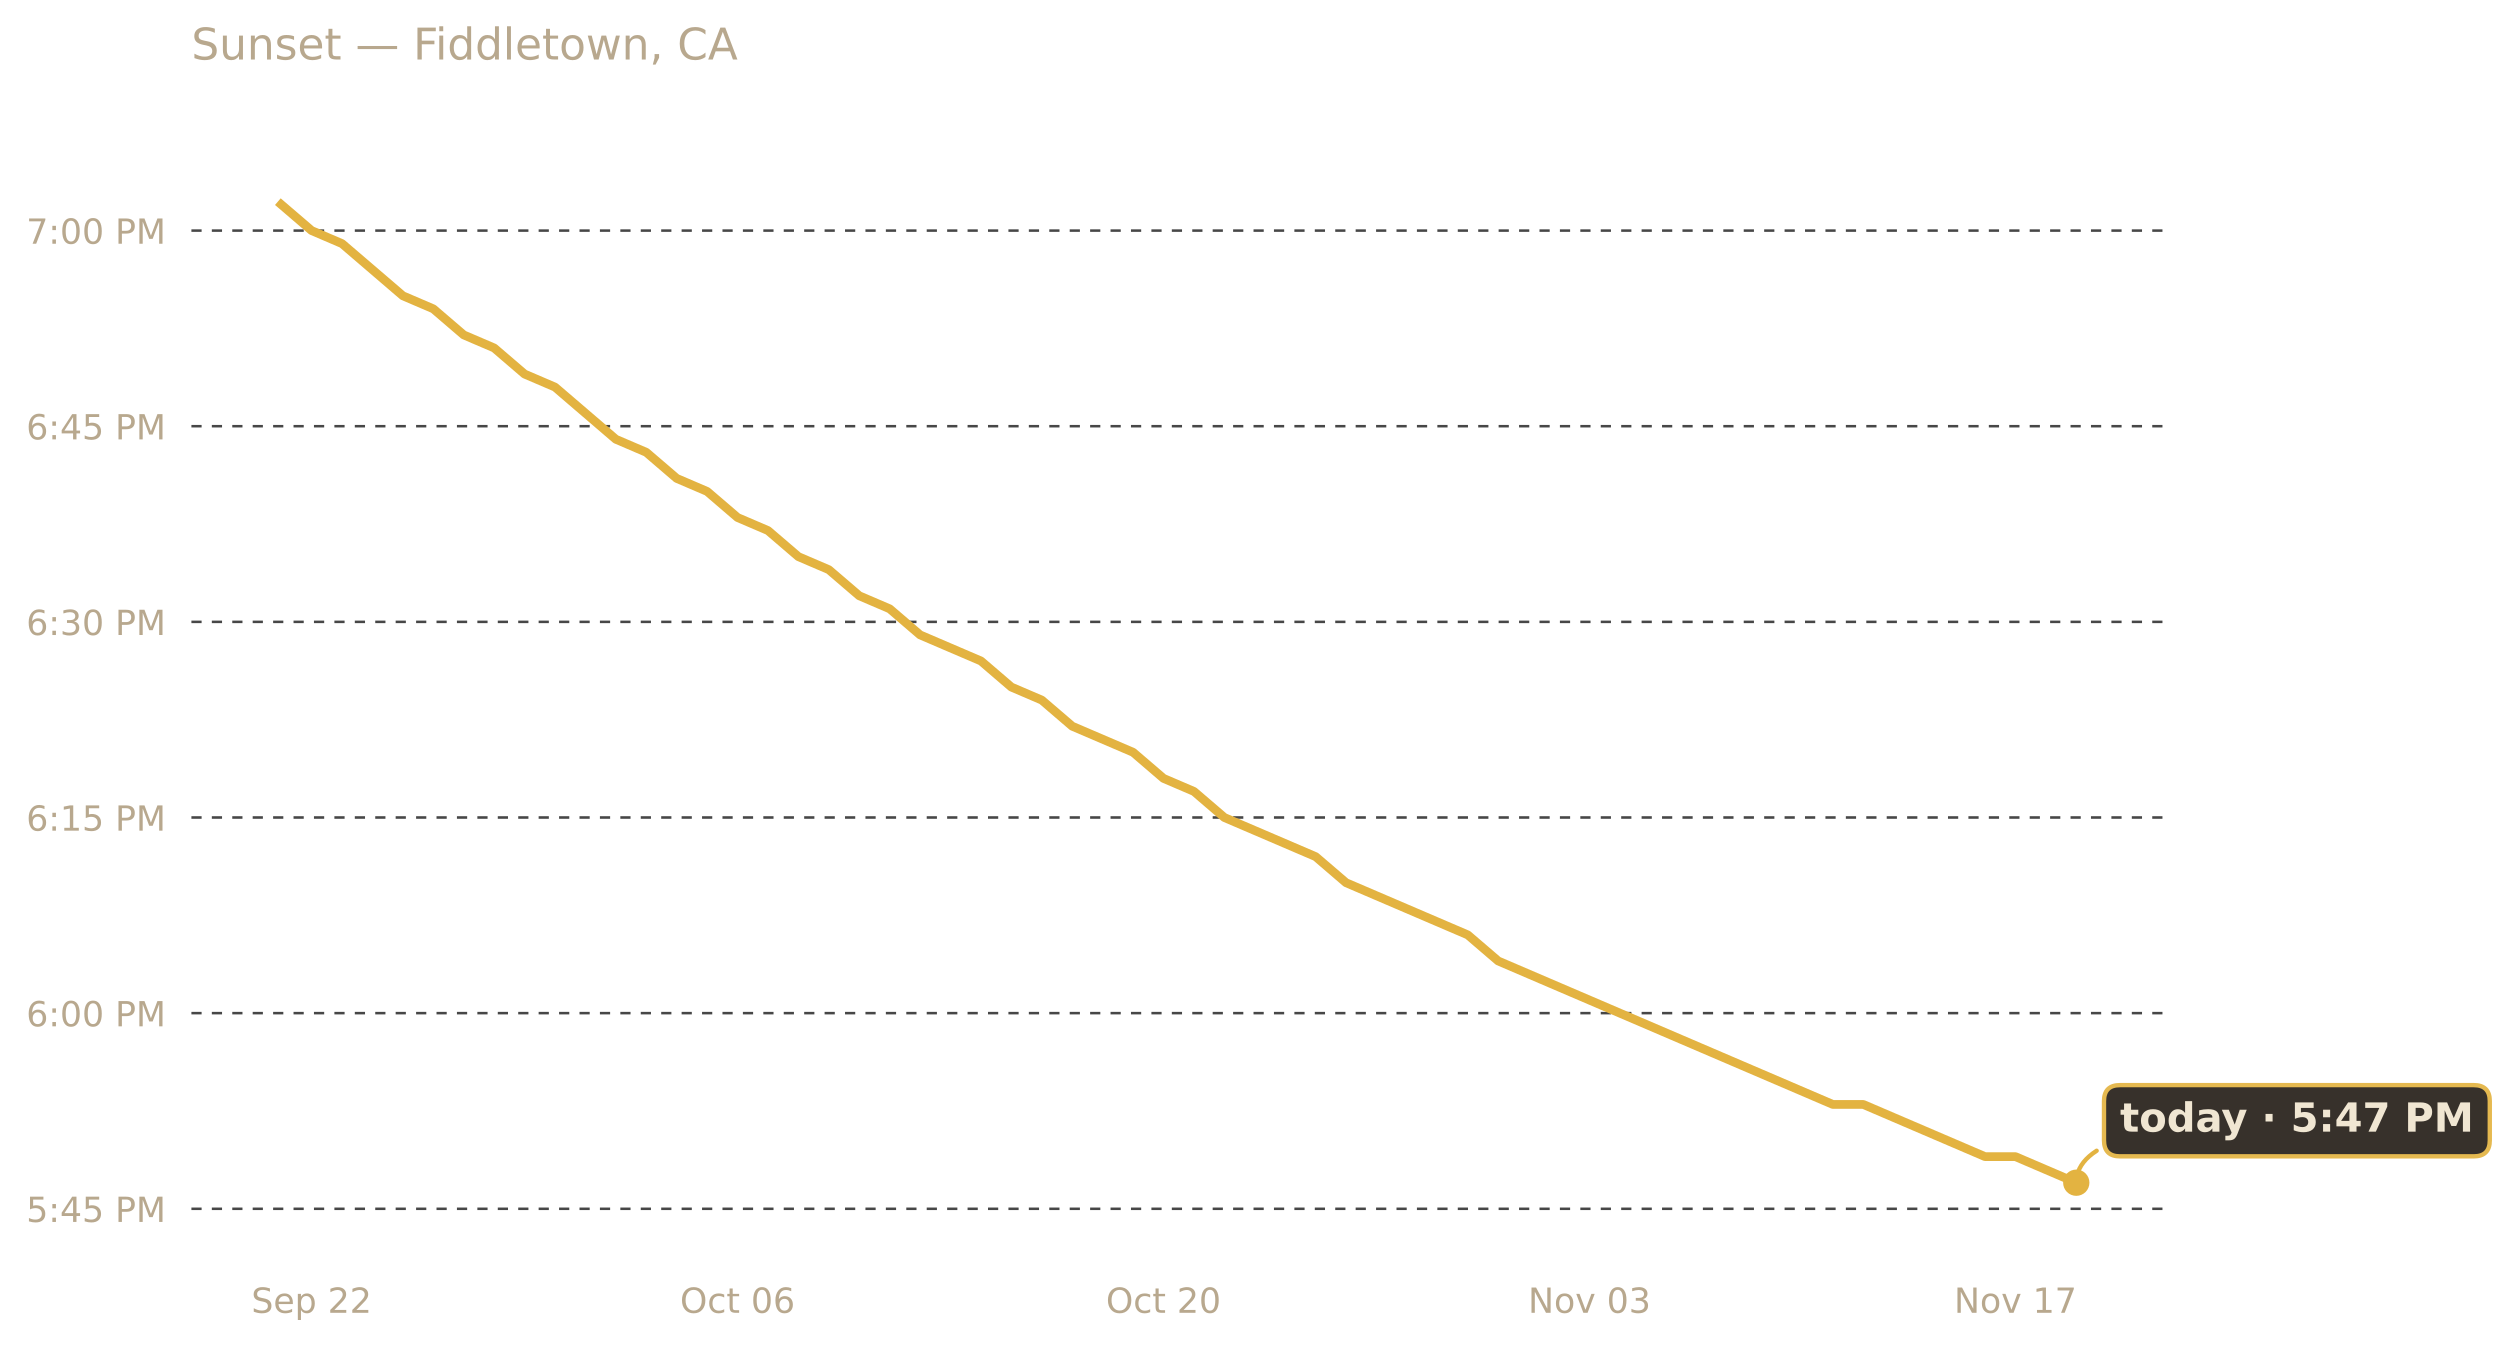
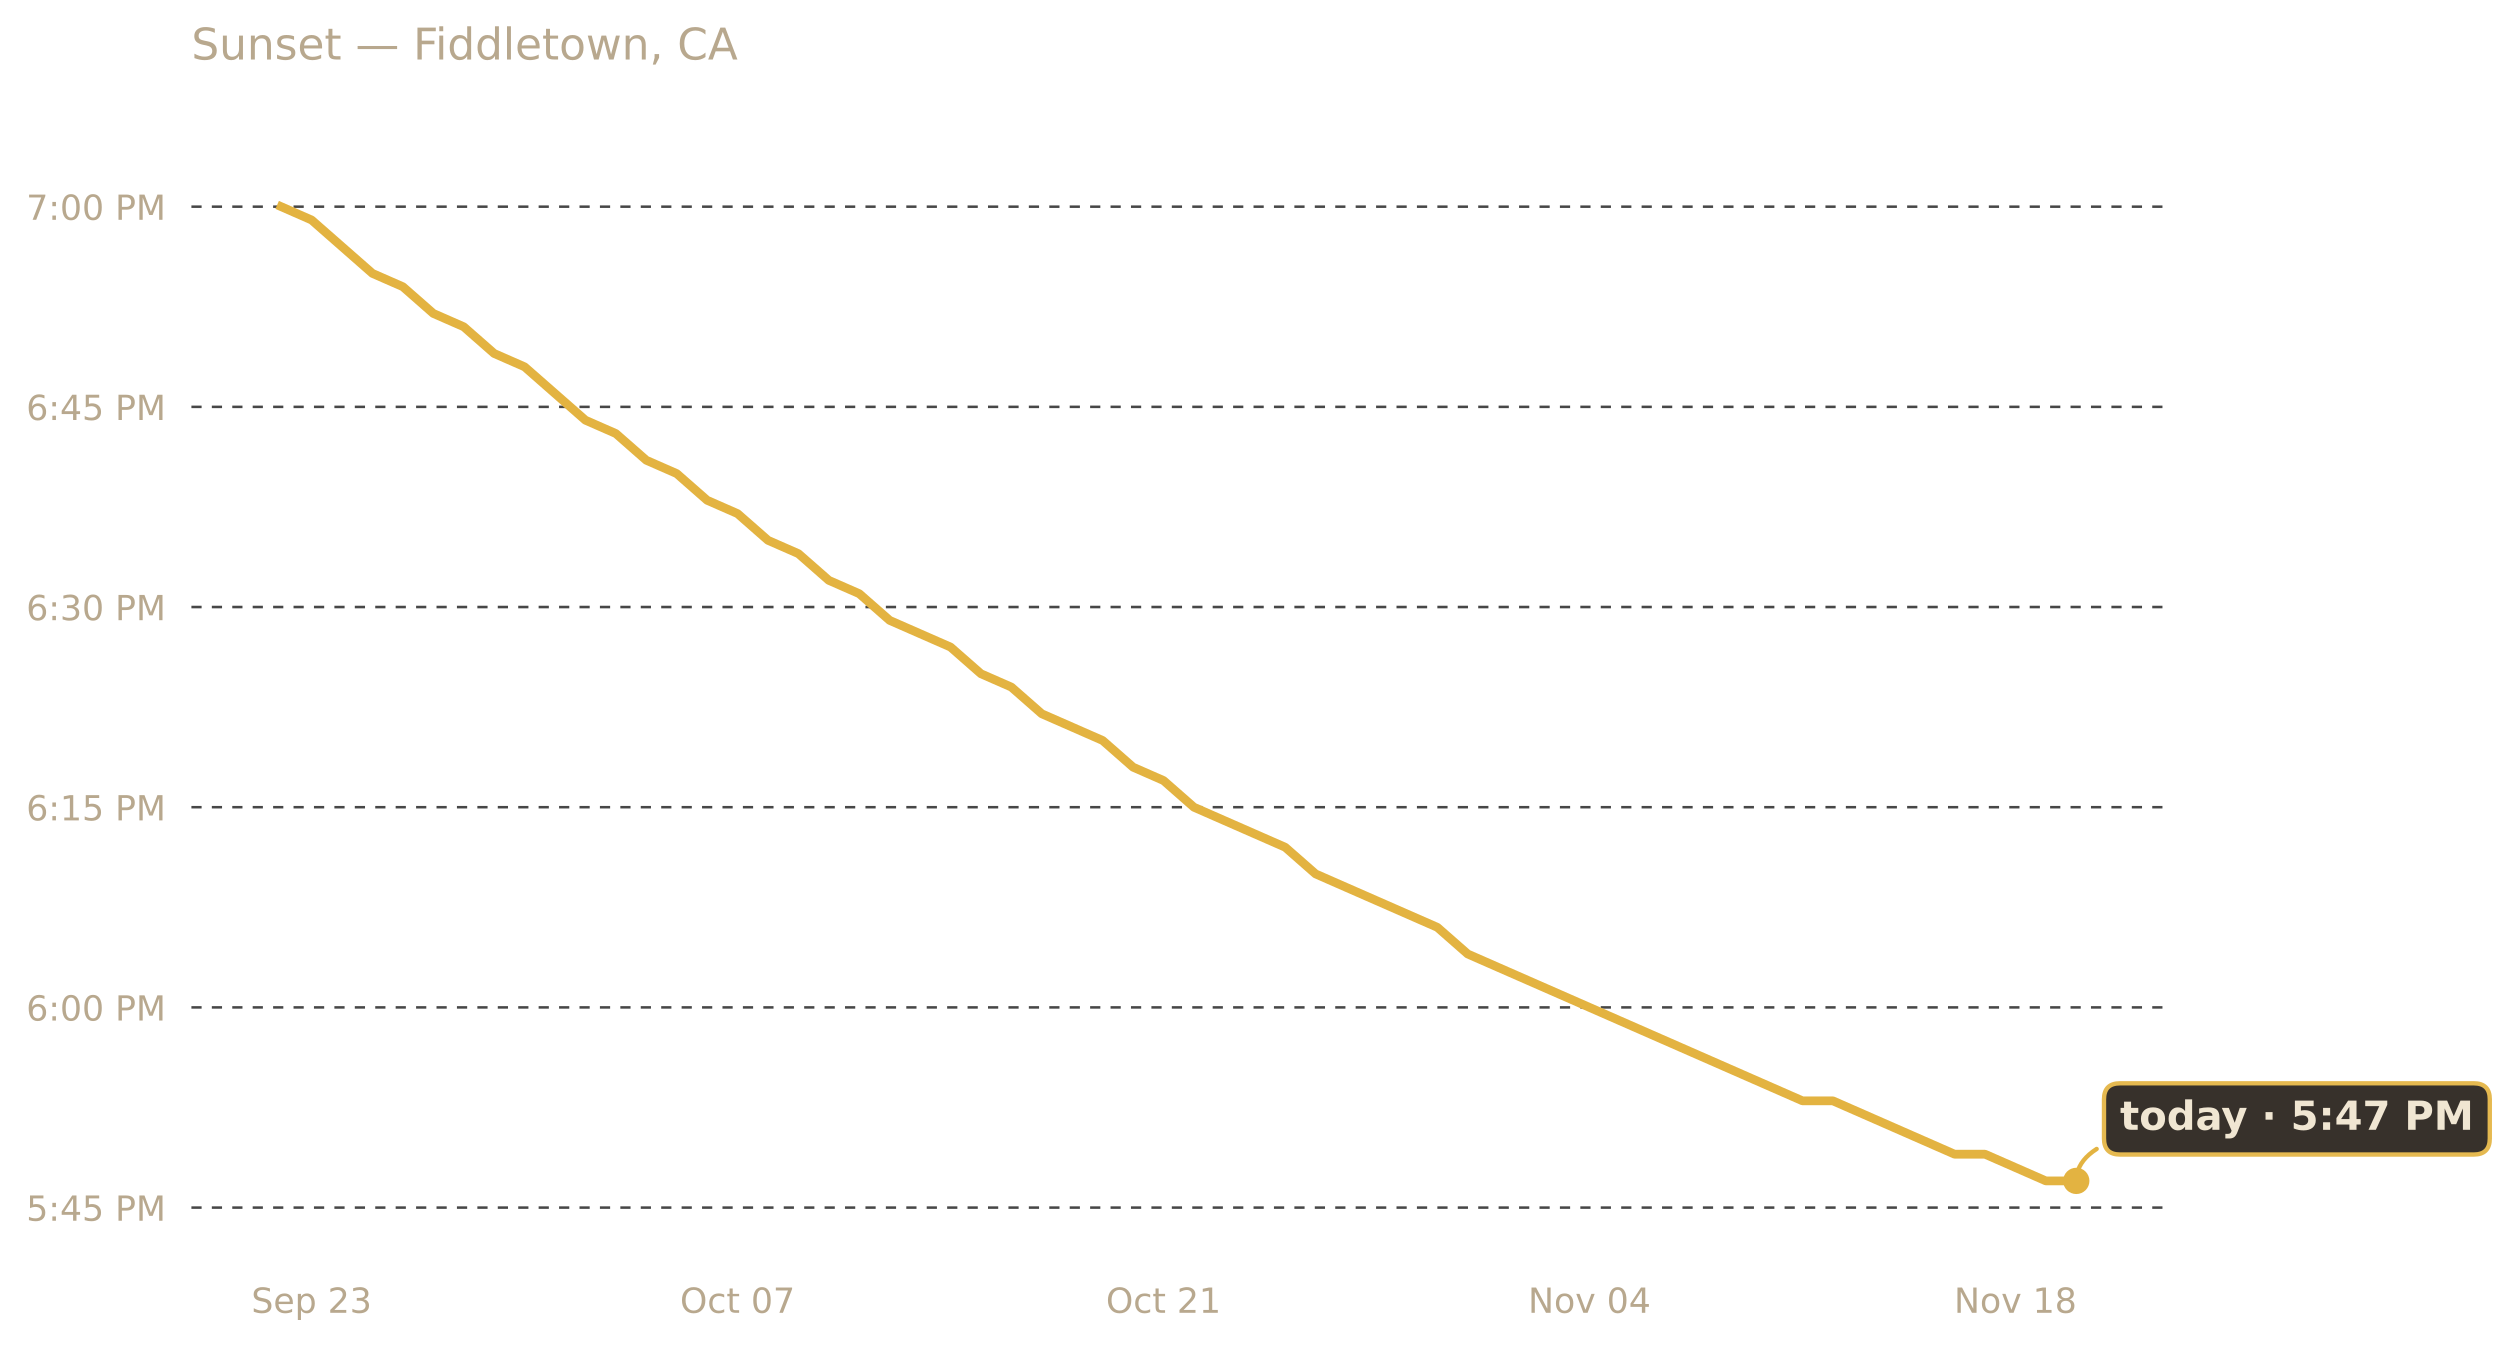
<svg xmlns="http://www.w3.org/2000/svg" xmlns:xlink="http://www.w3.org/1999/xlink" width="685.423pt" height="369.112pt" viewBox="0 0 685.423 369.112" version="1.1">
  <defs>
    <style type="text/css">*{stroke-linejoin: round; stroke-linecap: butt}</style>
  </defs>
  <g id="figure_1">
    <g id="patch_1">
      <path d="M 0 369.112  L 685.423 369.112  L 685.423 0  L 0 0  L 0 369.112  z " style="fill: none; opacity: 0" />
    </g>
    <g id="axes_1">
      <g id="patch_2">
        <path d="M 52.478 345.718  L 593.858 345.718  L 593.858 30.318  L 52.478 30.318  L 52.478 345.718  z " style="fill: none" />
      </g>
      <g id="matplotlib.axis_1">
        <g id="xtick_1">
          <g id="text_1">
            <g style="fill: #b8a88e" transform="translate(68.9198 359.9366) scale(0.095 -0.095)">
              <defs>
                <path id="DejaVuSans-53" d="M 3425 4513  L 3425 3897  Q 3066 4069 2747 4153  Q 2428 4238 2131 4238  Q 1616 4238 1336 4038  Q 1056 3838 1056 3469  Q 1056 3159 1242 3001  Q 1428 2844 1947 2747  L 2328 2669  Q 3034 2534 3370 2195  Q 3706 1856 3706 1288  Q 3706 609 3251 259  Q 2797 -91 1919 -91  Q 1588 -91 1214 -16  Q 841 59 441 206  L 441 856  Q 825 641 1194 531  Q 1563 422 1919 422  Q 2459 422 2753 634  Q 3047 847 3047 1241  Q 3047 1584 2836 1778  Q 2625 1972 2144 2069  L 1759 2144  Q 1053 2284 737 2584  Q 422 2884 422 3419  Q 422 4038 858 4394  Q 1294 4750 2059 4750  Q 2388 4750 2728 4690  Q 3069 4631 3425 4513  z " transform="scale(0.015625)" />
                <path id="DejaVuSans-65" d="M 3597 1894  L 3597 1613  L 953 1613  Q 991 1019 1311 708  Q 1631 397 2203 397  Q 2534 397 2845 478  Q 3156 559 3463 722  L 3463 178  Q 3153 47 2828 -22  Q 2503 -91 2169 -91  Q 1331 -91 842 396  Q 353 884 353 1716  Q 353 2575 817 3079  Q 1281 3584 2069 3584  Q 2775 3584 3186 3129  Q 3597 2675 3597 1894  z M 3022 2063  Q 3016 2534 2758 2815  Q 2500 3097 2075 3097  Q 1594 3097 1305 2825  Q 1016 2553 972 2059  L 3022 2063  z " transform="scale(0.015625)" />
                <path id="DejaVuSans-70" d="M 1159 525  L 1159 -1331  L 581 -1331  L 581 3500  L 1159 3500  L 1159 2969  Q 1341 3281 1617 3432  Q 1894 3584 2278 3584  Q 2916 3584 3314 3078  Q 3713 2572 3713 1747  Q 3713 922 3314 415  Q 2916 -91 2278 -91  Q 1894 -91 1617 61  Q 1341 213 1159 525  z M 3116 1747  Q 3116 2381 2855 2742  Q 2594 3103 2138 3103  Q 1681 3103 1420 2742  Q 1159 2381 1159 1747  Q 1159 1113 1420 752  Q 1681 391 2138 391  Q 2594 391 2855 752  Q 3116 1113 3116 1747  z " transform="scale(0.015625)" />
                <path id="DejaVuSans-20" transform="scale(0.015625)" />
                <path id="DejaVuSans-32" d="M 1228 531  L 3431 531  L 3431 0  L 469 0  L 469 531  Q 828 903 1448 1529  Q 2069 2156 2228 2338  Q 2531 2678 2651 2914  Q 2772 3150 2772 3378  Q 2772 3750 2511 3984  Q 2250 4219 1831 4219  Q 1534 4219 1204 4116  Q 875 4013 500 3803  L 500 4441  Q 881 4594 1212 4672  Q 1544 4750 1819 4750  Q 2544 4750 2975 4387  Q 3406 4025 3406 3419  Q 3406 3131 3298 2873  Q 3191 2616 2906 2266  Q 2828 2175 2409 1742  Q 1991 1309 1228 531  z " transform="scale(0.015625)" />
+                 <path id="DejaVuSans-33" d="M 2597 2516  Q 3050 2419 3304 2112  Q 3559 1806 3559 1356  Q 3559 666 3084 287  Q 2609 -91 1734 -91  Q 1441 -91 1130 -33  Q 819 25 488 141  L 488 750  Q 750 597 1062 519  Q 1375 441 1716 441  Q 2309 441 2620 675  Q 2931 909 2931 1356  Q 2931 1769 2642 2001  Q 2353 2234 1838 2234  L 1294 2234  L 1294 2753  L 1863 2753  Q 2328 2753 2575 2939  Q 2822 3125 2822 3475  Q 2822 3834 2567 4026  Q 2313 4219 1838 4219  Q 1578 4219 1281 4162  Q 984 4106 628 3988  L 628 4550  Q 988 4650 1302 4700  Q 1616 4750 1894 4750  Q 2613 4750 3031 4423  Q 3450 4097 3450 3541  Q 3450 3153 3228 2886  Q 3006 2619 2597 2516  z " transform="scale(0.015625)" />
              </defs>
              <use xlink:href="#DejaVuSans-53" />
              <use xlink:href="#DejaVuSans-65" x="63.477" />
              <use xlink:href="#DejaVuSans-70" x="125" />
              <use xlink:href="#DejaVuSans-20" x="188.477" />
              <use xlink:href="#DejaVuSans-32" x="220.264" />
-               <use xlink:href="#DejaVuSans-32" x="283.887" />
+               <use xlink:href="#DejaVuSans-33" x="283.887" />
            </g>
          </g>
        </g>
        <g id="xtick_2">
          <g id="text_2">
            <g style="fill: #b8a88e" transform="translate(186.4452 359.9366) scale(0.095 -0.095)">
              <defs>
                <path id="DejaVuSans-4f" d="M 2522 4238  Q 1834 4238 1429 3725  Q 1025 3213 1025 2328  Q 1025 1447 1429 934  Q 1834 422 2522 422  Q 3209 422 3611 934  Q 4013 1447 4013 2328  Q 4013 3213 3611 3725  Q 3209 4238 2522 4238  z M 2522 4750  Q 3503 4750 4090 4092  Q 4678 3434 4678 2328  Q 4678 1225 4090 567  Q 3503 -91 2522 -91  Q 1538 -91 948 565  Q 359 1222 359 2328  Q 359 3434 948 4092  Q 1538 4750 2522 4750  z " transform="scale(0.015625)" />
                <path id="DejaVuSans-63" d="M 3122 3366  L 3122 2828  Q 2878 2963 2633 3030  Q 2388 3097 2138 3097  Q 1578 3097 1268 2742  Q 959 2388 959 1747  Q 959 1106 1268 751  Q 1578 397 2138 397  Q 2388 397 2633 464  Q 2878 531 3122 666  L 3122 134  Q 2881 22 2623 -34  Q 2366 -91 2075 -91  Q 1284 -91 818 406  Q 353 903 353 1747  Q 353 2603 823 3093  Q 1294 3584 2113 3584  Q 2378 3584 2631 3529  Q 2884 3475 3122 3366  z " transform="scale(0.015625)" />
                <path id="DejaVuSans-74" d="M 1172 4494  L 1172 3500  L 2356 3500  L 2356 3053  L 1172 3053  L 1172 1153  Q 1172 725 1289 603  Q 1406 481 1766 481  L 2356 481  L 2356 0  L 1766 0  Q 1100 0 847 248  Q 594 497 594 1153  L 594 3053  L 172 3053  L 172 3500  L 594 3500  L 594 4494  L 1172 4494  z " transform="scale(0.015625)" />
                <path id="DejaVuSans-30" d="M 2034 4250  Q 1547 4250 1301 3770  Q 1056 3291 1056 2328  Q 1056 1369 1301 889  Q 1547 409 2034 409  Q 2525 409 2770 889  Q 3016 1369 3016 2328  Q 3016 3291 2770 3770  Q 2525 4250 2034 4250  z M 2034 4750  Q 2819 4750 3233 4129  Q 3647 3509 3647 2328  Q 3647 1150 3233 529  Q 2819 -91 2034 -91  Q 1250 -91 836 529  Q 422 1150 422 2328  Q 422 3509 836 4129  Q 1250 4750 2034 4750  z " transform="scale(0.015625)" />
-                 <path id="DejaVuSans-36" d="M 2113 2584  Q 1688 2584 1439 2293  Q 1191 2003 1191 1497  Q 1191 994 1439 701  Q 1688 409 2113 409  Q 2538 409 2786 701  Q 3034 994 3034 1497  Q 3034 2003 2786 2293  Q 2538 2584 2113 2584  z M 3366 4563  L 3366 3988  Q 3128 4100 2886 4159  Q 2644 4219 2406 4219  Q 1781 4219 1451 3797  Q 1122 3375 1075 2522  Q 1259 2794 1537 2939  Q 1816 3084 2150 3084  Q 2853 3084 3261 2657  Q 3669 2231 3669 1497  Q 3669 778 3244 343  Q 2819 -91 2113 -91  Q 1303 -91 875 529  Q 447 1150 447 2328  Q 447 3434 972 4092  Q 1497 4750 2381 4750  Q 2619 4750 2861 4703  Q 3103 4656 3366 4563  z " transform="scale(0.015625)" />
+                 <path id="DejaVuSans-37" d="M 525 4666  L 3525 4666  L 3525 4397  L 1831 0  L 1172 0  L 2766 4134  L 525 4134  L 525 4666  z " transform="scale(0.015625)" />
              </defs>
              <use xlink:href="#DejaVuSans-4f" />
              <use xlink:href="#DejaVuSans-63" x="78.711" />
              <use xlink:href="#DejaVuSans-74" x="133.691" />
              <use xlink:href="#DejaVuSans-20" x="172.9" />
              <use xlink:href="#DejaVuSans-30" x="204.688" />
-               <use xlink:href="#DejaVuSans-36" x="268.311" />
+               <use xlink:href="#DejaVuSans-37" x="268.311" />
            </g>
          </g>
        </g>
        <g id="xtick_3">
          <g id="text_3">
            <g style="fill: #b8a88e" transform="translate(303.2298 359.9366) scale(0.095 -0.095)">
+               <defs>
+                 <path id="DejaVuSans-31" d="M 794 531  L 1825 531  L 1825 4091  L 703 3866  L 703 4441  L 1819 4666  L 2450 4666  L 2450 531  L 3481 531  L 3481 0  L 794 0  L 794 531  z " transform="scale(0.015625)" />
+               </defs>
              <use xlink:href="#DejaVuSans-4f" />
              <use xlink:href="#DejaVuSans-63" x="78.711" />
              <use xlink:href="#DejaVuSans-74" x="133.691" />
              <use xlink:href="#DejaVuSans-20" x="172.9" />
              <use xlink:href="#DejaVuSans-32" x="204.688" />
-               <use xlink:href="#DejaVuSans-30" x="268.311" />
+               <use xlink:href="#DejaVuSans-31" x="268.311" />
            </g>
          </g>
        </g>
        <g id="xtick_4">
          <g id="text_4">
            <g style="fill: #b8a88e" transform="translate(418.9561 359.9366) scale(0.095 -0.095)">
              <defs>
                <path id="DejaVuSans-4e" d="M 628 4666  L 1478 4666  L 3547 763  L 3547 4666  L 4159 4666  L 4159 0  L 3309 0  L 1241 3903  L 1241 0  L 628 0  L 628 4666  z " transform="scale(0.015625)" />
                <path id="DejaVuSans-6f" d="M 1959 3097  Q 1497 3097 1228 2736  Q 959 2375 959 1747  Q 959 1119 1226 758  Q 1494 397 1959 397  Q 2419 397 2687 759  Q 2956 1122 2956 1747  Q 2956 2369 2687 2733  Q 2419 3097 1959 3097  z M 1959 3584  Q 2709 3584 3137 3096  Q 3566 2609 3566 1747  Q 3566 888 3137 398  Q 2709 -91 1959 -91  Q 1206 -91 779 398  Q 353 888 353 1747  Q 353 2609 779 3096  Q 1206 3584 1959 3584  z " transform="scale(0.015625)" />
                <path id="DejaVuSans-76" d="M 191 3500  L 800 3500  L 1894 563  L 2988 3500  L 3597 3500  L 2284 0  L 1503 0  L 191 3500  z " transform="scale(0.015625)" />
-                 <path id="DejaVuSans-33" d="M 2597 2516  Q 3050 2419 3304 2112  Q 3559 1806 3559 1356  Q 3559 666 3084 287  Q 2609 -91 1734 -91  Q 1441 -91 1130 -33  Q 819 25 488 141  L 488 750  Q 750 597 1062 519  Q 1375 441 1716 441  Q 2309 441 2620 675  Q 2931 909 2931 1356  Q 2931 1769 2642 2001  Q 2353 2234 1838 2234  L 1294 2234  L 1294 2753  L 1863 2753  Q 2328 2753 2575 2939  Q 2822 3125 2822 3475  Q 2822 3834 2567 4026  Q 2313 4219 1838 4219  Q 1578 4219 1281 4162  Q 984 4106 628 3988  L 628 4550  Q 988 4650 1302 4700  Q 1616 4750 1894 4750  Q 2613 4750 3031 4423  Q 3450 4097 3450 3541  Q 3450 3153 3228 2886  Q 3006 2619 2597 2516  z " transform="scale(0.015625)" />
+                 <path id="DejaVuSans-34" d="M 2419 4116  L 825 1625  L 2419 1625  L 2419 4116  z M 2253 4666  L 3047 4666  L 3047 1625  L 3713 1625  L 3713 1100  L 3047 1100  L 3047 0  L 2419 0  L 2419 1100  L 313 1100  L 313 1709  L 2253 4666  z " transform="scale(0.015625)" />
              </defs>
              <use xlink:href="#DejaVuSans-4e" />
              <use xlink:href="#DejaVuSans-6f" x="74.805" />
              <use xlink:href="#DejaVuSans-76" x="135.986" />
              <use xlink:href="#DejaVuSans-20" x="195.166" />
              <use xlink:href="#DejaVuSans-30" x="226.953" />
-               <use xlink:href="#DejaVuSans-33" x="290.576" />
+               <use xlink:href="#DejaVuSans-34" x="290.576" />
            </g>
          </g>
        </g>
        <g id="xtick_5">
          <g id="text_5">
            <g style="fill: #b8a88e" transform="translate(535.7408 359.9366) scale(0.095 -0.095)">
              <defs>
-                 <path id="DejaVuSans-31" d="M 794 531  L 1825 531  L 1825 4091  L 703 3866  L 703 4441  L 1819 4666  L 2450 4666  L 2450 531  L 3481 531  L 3481 0  L 794 0  L 794 531  z " transform="scale(0.015625)" />
-                 <path id="DejaVuSans-37" d="M 525 4666  L 3525 4666  L 3525 4397  L 1831 0  L 1172 0  L 2766 4134  L 525 4134  L 525 4666  z " transform="scale(0.015625)" />
+                 <path id="DejaVuSans-38" d="M 2034 2216  Q 1584 2216 1326 1975  Q 1069 1734 1069 1313  Q 1069 891 1326 650  Q 1584 409 2034 409  Q 2484 409 2743 651  Q 3003 894 3003 1313  Q 3003 1734 2745 1975  Q 2488 2216 2034 2216  z M 1403 2484  Q 997 2584 770 2862  Q 544 3141 544 3541  Q 544 4100 942 4425  Q 1341 4750 2034 4750  Q 2731 4750 3128 4425  Q 3525 4100 3525 3541  Q 3525 3141 3298 2862  Q 3072 2584 2669 2484  Q 3125 2378 3379 2068  Q 3634 1759 3634 1313  Q 3634 634 3220 271  Q 2806 -91 2034 -91  Q 1263 -91 848 271  Q 434 634 434 1313  Q 434 1759 690 2068  Q 947 2378 1403 2484  z M 1172 3481  Q 1172 3119 1398 2916  Q 1625 2713 2034 2713  Q 2441 2713 2670 2916  Q 2900 3119 2900 3481  Q 2900 3844 2670 4047  Q 2441 4250 2034 4250  Q 1625 4250 1398 4047  Q 1172 3844 1172 3481  z " transform="scale(0.015625)" />
              </defs>
              <use xlink:href="#DejaVuSans-4e" />
              <use xlink:href="#DejaVuSans-6f" x="74.805" />
              <use xlink:href="#DejaVuSans-76" x="135.986" />
              <use xlink:href="#DejaVuSans-20" x="195.166" />
              <use xlink:href="#DejaVuSans-31" x="226.953" />
-               <use xlink:href="#DejaVuSans-37" x="290.576" />
+               <use xlink:href="#DejaVuSans-38" x="290.576" />
            </g>
          </g>
        </g>
      </g>
      <g id="matplotlib.axis_2">
        <g id="ytick_1">
          <g id="line2d_1">
-             <path d="M 52.478 331.414  L 593.858 331.414  " clip-path="url(#p2149063185)" style="fill: none; stroke-dasharray: 2.8,2.8; stroke-dashoffset: 0; stroke: #474747; stroke-width: 0.7" />
+             <path d="M 52.478 331.082  L 593.858 331.082  " clip-path="url(#p2948832a87)" style="fill: none; stroke-dasharray: 2.8,2.8; stroke-dashoffset: 0; stroke: #474747; stroke-width: 0.7" />
          </g>
          <g id="text_6">
-             <g style="fill: #b8a88e" transform="translate(7.2 335.0235) scale(0.095 -0.095)">
+             <g style="fill: #b8a88e" transform="translate(7.2 334.6917) scale(0.095 -0.095)">
              <defs>
                <path id="DejaVuSans-35" d="M 691 4666  L 3169 4666  L 3169 4134  L 1269 4134  L 1269 2991  Q 1406 3038 1543 3061  Q 1681 3084 1819 3084  Q 2600 3084 3056 2656  Q 3513 2228 3513 1497  Q 3513 744 3044 326  Q 2575 -91 1722 -91  Q 1428 -91 1123 -41  Q 819 9 494 109  L 494 744  Q 775 591 1075 516  Q 1375 441 1709 441  Q 2250 441 2565 725  Q 2881 1009 2881 1497  Q 2881 1984 2565 2268  Q 2250 2553 1709 2553  Q 1456 2553 1204 2497  Q 953 2441 691 2322  L 691 4666  z " transform="scale(0.015625)" />
                <path id="DejaVuSans-3a" d="M 750 794  L 1409 794  L 1409 0  L 750 0  L 750 794  z M 750 3309  L 1409 3309  L 1409 2516  L 750 2516  L 750 3309  z " transform="scale(0.015625)" />
-                 <path id="DejaVuSans-34" d="M 2419 4116  L 825 1625  L 2419 1625  L 2419 4116  z M 2253 4666  L 3047 4666  L 3047 1625  L 3713 1625  L 3713 1100  L 3047 1100  L 3047 0  L 2419 0  L 2419 1100  L 313 1100  L 313 1709  L 2253 4666  z " transform="scale(0.015625)" />
                <path id="DejaVuSans-50" d="M 1259 4147  L 1259 2394  L 2053 2394  Q 2494 2394 2734 2622  Q 2975 2850 2975 3272  Q 2975 3691 2734 3919  Q 2494 4147 2053 4147  L 1259 4147  z M 628 4666  L 2053 4666  Q 2838 4666 3239 4311  Q 3641 3956 3641 3272  Q 3641 2581 3239 2228  Q 2838 1875 2053 1875  L 1259 1875  L 1259 0  L 628 0  L 628 4666  z " transform="scale(0.015625)" />
                <path id="DejaVuSans-4d" d="M 628 4666  L 1569 4666  L 2759 1491  L 3956 4666  L 4897 4666  L 4897 0  L 4281 0  L 4281 4097  L 3078 897  L 2444 897  L 1241 4097  L 1241 0  L 628 0  L 628 4666  z " transform="scale(0.015625)" />
              </defs>
              <use xlink:href="#DejaVuSans-35" />
              <use xlink:href="#DejaVuSans-3a" x="63.623" />
              <use xlink:href="#DejaVuSans-34" x="97.314" />
              <use xlink:href="#DejaVuSans-35" x="160.938" />
              <use xlink:href="#DejaVuSans-20" x="224.561" />
              <use xlink:href="#DejaVuSans-50" x="256.348" />
              <use xlink:href="#DejaVuSans-4d" x="316.65" />
            </g>
          </g>
        </g>
        <g id="ytick_2">
          <g id="line2d_2">
-             <path d="M 52.478 277.775  L 593.858 277.775  " clip-path="url(#p2149063185)" style="fill: none; stroke-dasharray: 2.8,2.8; stroke-dashoffset: 0; stroke: #474747; stroke-width: 0.7" />
+             <path d="M 52.478 276.198  L 593.858 276.198  " clip-path="url(#p2948832a87)" style="fill: none; stroke-dasharray: 2.8,2.8; stroke-dashoffset: 0; stroke: #474747; stroke-width: 0.7" />
          </g>
          <g id="text_7">
-             <g style="fill: #b8a88e" transform="translate(7.2 281.3841) scale(0.095 -0.095)">
+             <g style="fill: #b8a88e" transform="translate(7.2 279.8077) scale(0.095 -0.095)">
+               <defs>
+                 <path id="DejaVuSans-36" d="M 2113 2584  Q 1688 2584 1439 2293  Q 1191 2003 1191 1497  Q 1191 994 1439 701  Q 1688 409 2113 409  Q 2538 409 2786 701  Q 3034 994 3034 1497  Q 3034 2003 2786 2293  Q 2538 2584 2113 2584  z M 3366 4563  L 3366 3988  Q 3128 4100 2886 4159  Q 2644 4219 2406 4219  Q 1781 4219 1451 3797  Q 1122 3375 1075 2522  Q 1259 2794 1537 2939  Q 1816 3084 2150 3084  Q 2853 3084 3261 2657  Q 3669 2231 3669 1497  Q 3669 778 3244 343  Q 2819 -91 2113 -91  Q 1303 -91 875 529  Q 447 1150 447 2328  Q 447 3434 972 4092  Q 1497 4750 2381 4750  Q 2619 4750 2861 4703  Q 3103 4656 3366 4563  z " transform="scale(0.015625)" />
+               </defs>
              <use xlink:href="#DejaVuSans-36" />
              <use xlink:href="#DejaVuSans-3a" x="63.623" />
              <use xlink:href="#DejaVuSans-30" x="97.314" />
              <use xlink:href="#DejaVuSans-30" x="160.938" />
              <use xlink:href="#DejaVuSans-20" x="224.561" />
              <use xlink:href="#DejaVuSans-50" x="256.348" />
              <use xlink:href="#DejaVuSans-4d" x="316.65" />
            </g>
          </g>
        </g>
        <g id="ytick_3">
          <g id="line2d_3">
-             <path d="M 52.478 224.135  L 593.858 224.135  " clip-path="url(#p2149063185)" style="fill: none; stroke-dasharray: 2.8,2.8; stroke-dashoffset: 0; stroke: #474747; stroke-width: 0.7" />
+             <path d="M 52.478 221.314  L 593.858 221.314  " clip-path="url(#p2948832a87)" style="fill: none; stroke-dasharray: 2.8,2.8; stroke-dashoffset: 0; stroke: #474747; stroke-width: 0.7" />
          </g>
          <g id="text_8">
-             <g style="fill: #b8a88e" transform="translate(7.2 227.7446) scale(0.095 -0.095)">
+             <g style="fill: #b8a88e" transform="translate(7.2 224.9237) scale(0.095 -0.095)">
              <use xlink:href="#DejaVuSans-36" />
              <use xlink:href="#DejaVuSans-3a" x="63.623" />
              <use xlink:href="#DejaVuSans-31" x="97.314" />
              <use xlink:href="#DejaVuSans-35" x="160.938" />
              <use xlink:href="#DejaVuSans-20" x="224.561" />
              <use xlink:href="#DejaVuSans-50" x="256.348" />
              <use xlink:href="#DejaVuSans-4d" x="316.65" />
            </g>
          </g>
        </g>
        <g id="ytick_4">
          <g id="line2d_4">
-             <path d="M 52.478 170.496  L 593.858 170.496  " clip-path="url(#p2149063185)" style="fill: none; stroke-dasharray: 2.8,2.8; stroke-dashoffset: 0; stroke: #474747; stroke-width: 0.7" />
+             <path d="M 52.478 166.43  L 593.858 166.43  " clip-path="url(#p2948832a87)" style="fill: none; stroke-dasharray: 2.8,2.8; stroke-dashoffset: 0; stroke: #474747; stroke-width: 0.7" />
          </g>
          <g id="text_9">
-             <g style="fill: #b8a88e" transform="translate(7.2 174.1052) scale(0.095 -0.095)">
+             <g style="fill: #b8a88e" transform="translate(7.2 170.0397) scale(0.095 -0.095)">
              <use xlink:href="#DejaVuSans-36" />
              <use xlink:href="#DejaVuSans-3a" x="63.623" />
              <use xlink:href="#DejaVuSans-33" x="97.314" />
              <use xlink:href="#DejaVuSans-30" x="160.938" />
              <use xlink:href="#DejaVuSans-20" x="224.561" />
              <use xlink:href="#DejaVuSans-50" x="256.348" />
              <use xlink:href="#DejaVuSans-4d" x="316.65" />
            </g>
          </g>
        </g>
        <g id="ytick_5">
          <g id="line2d_5">
-             <path d="M 52.478 116.856  L 593.858 116.856  " clip-path="url(#p2149063185)" style="fill: none; stroke-dasharray: 2.8,2.8; stroke-dashoffset: 0; stroke: #474747; stroke-width: 0.7" />
+             <path d="M 52.478 111.546  L 593.858 111.546  " clip-path="url(#p2948832a87)" style="fill: none; stroke-dasharray: 2.8,2.8; stroke-dashoffset: 0; stroke: #474747; stroke-width: 0.7" />
          </g>
          <g id="text_10">
-             <g style="fill: #b8a88e" transform="translate(7.2 120.4657) scale(0.095 -0.095)">
+             <g style="fill: #b8a88e" transform="translate(7.2 115.1557) scale(0.095 -0.095)">
              <use xlink:href="#DejaVuSans-36" />
              <use xlink:href="#DejaVuSans-3a" x="63.623" />
              <use xlink:href="#DejaVuSans-34" x="97.314" />
              <use xlink:href="#DejaVuSans-35" x="160.938" />
              <use xlink:href="#DejaVuSans-20" x="224.561" />
              <use xlink:href="#DejaVuSans-50" x="256.348" />
              <use xlink:href="#DejaVuSans-4d" x="316.65" />
            </g>
          </g>
        </g>
        <g id="ytick_6">
          <g id="line2d_6">
-             <path d="M 52.478 63.217  L 593.858 63.217  " clip-path="url(#p2149063185)" style="fill: none; stroke-dasharray: 2.8,2.8; stroke-dashoffset: 0; stroke: #474747; stroke-width: 0.7" />
+             <path d="M 52.478 56.662  L 593.858 56.662  " clip-path="url(#p2948832a87)" style="fill: none; stroke-dasharray: 2.8,2.8; stroke-dashoffset: 0; stroke: #474747; stroke-width: 0.7" />
          </g>
          <g id="text_11">
-             <g style="fill: #b8a88e" transform="translate(7.2 66.82625) scale(0.095 -0.095)">
+             <g style="fill: #b8a88e" transform="translate(7.2 60.2717) scale(0.095 -0.095)">
              <use xlink:href="#DejaVuSans-37" />
              <use xlink:href="#DejaVuSans-3a" x="63.623" />
              <use xlink:href="#DejaVuSans-30" x="97.314" />
              <use xlink:href="#DejaVuSans-30" x="160.938" />
              <use xlink:href="#DejaVuSans-20" x="224.561" />
              <use xlink:href="#DejaVuSans-50" x="256.348" />
              <use xlink:href="#DejaVuSans-4d" x="316.65" />
            </g>
          </g>
        </g>
      </g>
      <g id="line2d_7">
-         <path d="M 77.086 56.065  L 85.428 63.217  L 93.769 66.793  L 102.111 73.945  L 110.453 81.097  L 118.795 84.673  L 127.136 91.825  L 135.478 95.401  L 143.82 102.553  L 152.162 106.129  L 160.503 113.28  L 168.845 120.432  L 177.187 124.008  L 185.529 131.16  L 193.87 134.736  L 202.212 141.888  L 210.554 145.464  L 218.896 152.616  L 227.237 156.192  L 235.579 163.344  L 243.921 166.92  L 252.263 174.072  L 260.605 177.648  L 268.946 181.224  L 277.288 188.376  L 285.63 191.952  L 293.972 199.104  L 302.313 202.68  L 310.655 206.256  L 318.997 213.407  L 327.339 216.983  L 335.68 224.135  L 344.022 227.711  L 352.364 231.287  L 360.706 234.863  L 369.047 242.015  L 377.389 245.591  L 385.731 249.167  L 394.073 252.743  L 402.414 256.319  L 410.756 263.471  L 419.098 267.047  L 427.44 270.623  L 435.782 274.199  L 444.123 277.775  L 452.465 281.351  L 460.807 284.927  L 469.149 288.503  L 477.49 292.079  L 485.832 295.655  L 494.174 299.231  L 502.516 302.807  L 510.857 302.807  L 519.199 306.383  L 527.541 309.958  L 535.883 313.534  L 544.224 317.11  L 552.566 317.11  L 560.908 320.686  L 569.25 324.262  " clip-path="url(#p2149063185)" style="fill: none; stroke: #e3b341; stroke-width: 2.4; stroke-linecap: square" />
+         <path d="M 77.086 56.662  L 85.428 60.321  L 93.769 67.639  L 102.111 74.957  L 110.453 78.616  L 118.795 85.934  L 127.136 89.593  L 135.478 96.911  L 143.82 100.57  L 152.162 107.887  L 160.503 115.205  L 168.845 118.864  L 177.187 126.182  L 185.529 129.841  L 193.87 137.159  L 202.212 140.818  L 210.554 148.136  L 218.896 151.795  L 227.237 159.113  L 235.579 162.771  L 243.921 170.089  L 252.263 173.748  L 260.605 177.407  L 268.946 184.725  L 277.288 188.384  L 285.63 195.702  L 293.972 199.361  L 302.313 203.02  L 310.655 210.338  L 318.997 213.997  L 327.339 221.314  L 335.68 224.973  L 344.022 228.632  L 352.364 232.291  L 360.706 239.609  L 369.047 243.268  L 377.389 246.927  L 385.731 250.586  L 394.073 254.245  L 402.414 261.563  L 410.756 265.222  L 419.098 268.881  L 427.44 272.539  L 435.782 276.198  L 444.123 279.857  L 452.465 283.516  L 460.807 287.175  L 469.149 290.834  L 477.49 294.493  L 485.832 298.152  L 494.174 301.811  L 502.516 301.811  L 510.857 305.47  L 519.199 309.129  L 527.541 312.788  L 535.883 316.447  L 544.224 316.447  L 552.566 320.106  L 560.908 323.765  L 569.25 323.765  " clip-path="url(#p2948832a87)" style="fill: none; stroke: #e3b341; stroke-width: 2.4; stroke-linecap: square" />
      </g>
      <g id="patch_3">
-         <path d="M 574.833 315.505  Q 570.359 318.385 569.47 322.272  " style="fill: none; stroke: #e3b341; stroke-width: 1.2; stroke-linecap: round" />
+         <path d="M 574.833 315.008  Q 570.359 317.888 569.47 321.774  " style="fill: none; stroke: #e3b341; stroke-width: 1.2; stroke-linecap: round" />
      </g>
      <g id="text_12">
        <g id="patch_4">
-           <path d="M 581.25 317.036  L 678.223 317.036  Q 682.623 317.036 682.623 312.636  L 682.623 301.904  Q 682.623 297.504 678.223 297.504  L 581.25 297.504  Q 576.85 297.504 576.85 301.904  L 576.85 312.636  Q 576.85 317.036 581.25 317.036  z " style="fill: #262019; opacity: 0.92; stroke: #e3b341; stroke-width: 1.2; stroke-linejoin: miter" />
-         </g>
-         <g style="fill: #f0e6d2" transform="translate(581.2497 310.2623) scale(0.11 -0.11)">
+           <path d="M 581.25 316.538  L 678.223 316.538  Q 682.623 316.538 682.623 312.138  L 682.623 301.406  Q 682.623 297.006 678.223 297.006  L 581.25 297.006  Q 576.85 297.006 576.85 301.406  L 576.85 312.138  Q 576.85 316.538 581.25 316.538  z " style="fill: #262019; opacity: 0.92; stroke: #e3b341; stroke-width: 1.2; stroke-linejoin: miter" />
+         </g>
+         <g style="fill: #f0e6d2" transform="translate(581.2497 309.7645) scale(0.11 -0.11)">
          <defs>
            <path id="DejaVuSans-Bold-74" d="M 1759 4494  L 1759 3500  L 2913 3500  L 2913 2700  L 1759 2700  L 1759 1216  Q 1759 972 1856 886  Q 1953 800 2241 800  L 2816 800  L 2816 0  L 1856 0  Q 1194 0 917 276  Q 641 553 641 1216  L 641 2700  L 84 2700  L 84 3500  L 641 3500  L 641 4494  L 1759 4494  z " transform="scale(0.015625)" />
            <path id="DejaVuSans-Bold-6f" d="M 2203 2784  Q 1831 2784 1636 2517  Q 1441 2250 1441 1747  Q 1441 1244 1636 976  Q 1831 709 2203 709  Q 2569 709 2762 976  Q 2956 1244 2956 1747  Q 2956 2250 2762 2517  Q 2569 2784 2203 2784  z M 2203 3584  Q 3106 3584 3614 3096  Q 4122 2609 4122 1747  Q 4122 884 3614 396  Q 3106 -91 2203 -91  Q 1297 -91 786 396  Q 275 884 275 1747  Q 275 2609 786 3096  Q 1297 3584 2203 3584  z " transform="scale(0.015625)" />
            <path id="DejaVuSans-Bold-64" d="M 2919 2988  L 2919 4863  L 4044 4863  L 4044 0  L 2919 0  L 2919 506  Q 2688 197 2409 53  Q 2131 -91 1766 -91  Q 1119 -91 703 423  Q 288 938 288 1747  Q 288 2556 703 3070  Q 1119 3584 1766 3584  Q 2128 3584 2408 3439  Q 2688 3294 2919 2988  z M 2181 722  Q 2541 722 2730 984  Q 2919 1247 2919 1747  Q 2919 2247 2730 2509  Q 2541 2772 2181 2772  Q 1825 2772 1636 2509  Q 1447 2247 1447 1747  Q 1447 1247 1636 984  Q 1825 722 2181 722  z " transform="scale(0.015625)" />
            <path id="DejaVuSans-Bold-61" d="M 2106 1575  Q 1756 1575 1579 1456  Q 1403 1338 1403 1106  Q 1403 894 1545 773  Q 1688 653 1941 653  Q 2256 653 2472 879  Q 2688 1106 2688 1447  L 2688 1575  L 2106 1575  z M 3816 1997  L 3816 0  L 2688 0  L 2688 519  Q 2463 200 2181 54  Q 1900 -91 1497 -91  Q 953 -91 614 226  Q 275 544 275 1050  Q 275 1666 698 1953  Q 1122 2241 2028 2241  L 2688 2241  L 2688 2328  Q 2688 2594 2478 2717  Q 2269 2841 1825 2841  Q 1466 2841 1156 2769  Q 847 2697 581 2553  L 581 3406  Q 941 3494 1303 3539  Q 1666 3584 2028 3584  Q 2975 3584 3395 3211  Q 3816 2838 3816 1997  z " transform="scale(0.015625)" />
            <path id="DejaVuSans-Bold-79" d="M 78 3500  L 1197 3500  L 2138 1125  L 2938 3500  L 4056 3500  L 2584 -331  Q 2363 -916 2067 -1148  Q 1772 -1381 1288 -1381  L 641 -1381  L 641 -647  L 991 -647  Q 1275 -647 1404 -556  Q 1534 -466 1606 -231  L 1638 -134  L 78 3500  z " transform="scale(0.015625)" />
            <path id="DejaVuSans-Bold-20" transform="scale(0.015625)" />
            <path id="DejaVuSans-Bold-b7" d="M 653 2828  L 1778 2828  L 1778 1619  L 653 1619  L 653 2828  z " transform="scale(0.015625)" />
            <path id="DejaVuSans-Bold-35" d="M 678 4666  L 3669 4666  L 3669 3781  L 1638 3781  L 1638 3059  Q 1775 3097 1914 3117  Q 2053 3138 2203 3138  Q 3056 3138 3531 2711  Q 4006 2284 4006 1522  Q 4006 766 3489 337  Q 2972 -91 2053 -91  Q 1656 -91 1267 -14  Q 878 63 494 219  L 494 1166  Q 875 947 1217 837  Q 1559 728 1863 728  Q 2300 728 2551 942  Q 2803 1156 2803 1522  Q 2803 1891 2551 2103  Q 2300 2316 1863 2316  Q 1603 2316 1309 2248  Q 1016 2181 678 2041  L 678 4666  z " transform="scale(0.015625)" />
            <path id="DejaVuSans-Bold-3a" d="M 716 3500  L 1844 3500  L 1844 2291  L 716 2291  L 716 3500  z M 716 1209  L 1844 1209  L 1844 0  L 716 0  L 716 1209  z " transform="scale(0.015625)" />
            <path id="DejaVuSans-Bold-34" d="M 2356 3675  L 1038 1722  L 2356 1722  L 2356 3675  z M 2156 4666  L 3494 4666  L 3494 1722  L 4159 1722  L 4159 850  L 3494 850  L 3494 0  L 2356 0  L 2356 850  L 288 850  L 288 1881  L 2156 4666  z " transform="scale(0.015625)" />
            <path id="DejaVuSans-Bold-37" d="M 428 4666  L 3944 4666  L 3944 3988  L 2125 0  L 953 0  L 2675 3781  L 428 3781  L 428 4666  z " transform="scale(0.015625)" />
            <path id="DejaVuSans-Bold-50" d="M 588 4666  L 2584 4666  Q 3475 4666 3951 4270  Q 4428 3875 4428 3144  Q 4428 2409 3951 2014  Q 3475 1619 2584 1619  L 1791 1619  L 1791 0  L 588 0  L 588 4666  z M 1791 3794  L 1791 2491  L 2456 2491  Q 2806 2491 2997 2661  Q 3188 2831 3188 3144  Q 3188 3456 2997 3625  Q 2806 3794 2456 3794  L 1791 3794  z " transform="scale(0.015625)" />
            <path id="DejaVuSans-Bold-4d" d="M 588 4666  L 2119 4666  L 3181 2169  L 4250 4666  L 5778 4666  L 5778 0  L 4641 0  L 4641 3413  L 3566 897  L 2803 897  L 1728 3413  L 1728 0  L 588 0  L 588 4666  z " transform="scale(0.015625)" />
          </defs>
          <use xlink:href="#DejaVuSans-Bold-74" />
          <use xlink:href="#DejaVuSans-Bold-6f" x="47.803" />
          <use xlink:href="#DejaVuSans-Bold-64" x="116.504" />
          <use xlink:href="#DejaVuSans-Bold-61" x="188.086" />
          <use xlink:href="#DejaVuSans-Bold-79" x="252.441" />
          <use xlink:href="#DejaVuSans-Bold-20" x="317.627" />
          <use xlink:href="#DejaVuSans-Bold-b7" x="352.441" />
          <use xlink:href="#DejaVuSans-Bold-20" x="390.43" />
          <use xlink:href="#DejaVuSans-Bold-35" x="425.244" />
          <use xlink:href="#DejaVuSans-Bold-3a" x="494.824" />
          <use xlink:href="#DejaVuSans-Bold-34" x="534.814" />
          <use xlink:href="#DejaVuSans-Bold-37" x="604.395" />
          <use xlink:href="#DejaVuSans-Bold-20" x="673.975" />
          <use xlink:href="#DejaVuSans-Bold-50" x="708.789" />
          <use xlink:href="#DejaVuSans-Bold-4d" x="782.08" />
        </g>
      </g>
      <g id="text_13">
        <g style="fill: #b8a88e" transform="translate(52.47758 16.31812) scale(0.12 -0.12)">
          <defs>
            <path id="DejaVuSans-75" d="M 544 1381  L 544 3500  L 1119 3500  L 1119 1403  Q 1119 906 1312 657  Q 1506 409 1894 409  Q 2359 409 2629 706  Q 2900 1003 2900 1516  L 2900 3500  L 3475 3500  L 3475 0  L 2900 0  L 2900 538  Q 2691 219 2414 64  Q 2138 -91 1772 -91  Q 1169 -91 856 284  Q 544 659 544 1381  z M 1991 3584  L 1991 3584  z " transform="scale(0.015625)" />
            <path id="DejaVuSans-6e" d="M 3513 2113  L 3513 0  L 2938 0  L 2938 2094  Q 2938 2591 2744 2837  Q 2550 3084 2163 3084  Q 1697 3084 1428 2787  Q 1159 2491 1159 1978  L 1159 0  L 581 0  L 581 3500  L 1159 3500  L 1159 2956  Q 1366 3272 1645 3428  Q 1925 3584 2291 3584  Q 2894 3584 3203 3211  Q 3513 2838 3513 2113  z " transform="scale(0.015625)" />
            <path id="DejaVuSans-73" d="M 2834 3397  L 2834 2853  Q 2591 2978 2328 3040  Q 2066 3103 1784 3103  Q 1356 3103 1142 2972  Q 928 2841 928 2578  Q 928 2378 1081 2264  Q 1234 2150 1697 2047  L 1894 2003  Q 2506 1872 2764 1633  Q 3022 1394 3022 966  Q 3022 478 2636 193  Q 2250 -91 1575 -91  Q 1294 -91 989 -36  Q 684 19 347 128  L 347 722  Q 666 556 975 473  Q 1284 391 1588 391  Q 1994 391 2212 530  Q 2431 669 2431 922  Q 2431 1156 2273 1281  Q 2116 1406 1581 1522  L 1381 1569  Q 847 1681 609 1914  Q 372 2147 372 2553  Q 372 3047 722 3315  Q 1072 3584 1716 3584  Q 2034 3584 2315 3537  Q 2597 3491 2834 3397  z " transform="scale(0.015625)" />
            <path id="DejaVuSans-2014" d="M 313 1978  L 6088 1978  L 6088 1528  L 313 1528  L 313 1978  z " transform="scale(0.015625)" />
            <path id="DejaVuSans-46" d="M 628 4666  L 3309 4666  L 3309 4134  L 1259 4134  L 1259 2759  L 3109 2759  L 3109 2228  L 1259 2228  L 1259 0  L 628 0  L 628 4666  z " transform="scale(0.015625)" />
            <path id="DejaVuSans-69" d="M 603 3500  L 1178 3500  L 1178 0  L 603 0  L 603 3500  z M 603 4863  L 1178 4863  L 1178 4134  L 603 4134  L 603 4863  z " transform="scale(0.015625)" />
            <path id="DejaVuSans-64" d="M 2906 2969  L 2906 4863  L 3481 4863  L 3481 0  L 2906 0  L 2906 525  Q 2725 213 2448 61  Q 2172 -91 1784 -91  Q 1150 -91 751 415  Q 353 922 353 1747  Q 353 2572 751 3078  Q 1150 3584 1784 3584  Q 2172 3584 2448 3432  Q 2725 3281 2906 2969  z M 947 1747  Q 947 1113 1208 752  Q 1469 391 1925 391  Q 2381 391 2643 752  Q 2906 1113 2906 1747  Q 2906 2381 2643 2742  Q 2381 3103 1925 3103  Q 1469 3103 1208 2742  Q 947 2381 947 1747  z " transform="scale(0.015625)" />
            <path id="DejaVuSans-6c" d="M 603 4863  L 1178 4863  L 1178 0  L 603 0  L 603 4863  z " transform="scale(0.015625)" />
            <path id="DejaVuSans-77" d="M 269 3500  L 844 3500  L 1563 769  L 2278 3500  L 2956 3500  L 3675 769  L 4391 3500  L 4966 3500  L 4050 0  L 3372 0  L 2619 2869  L 1863 0  L 1184 0  L 269 3500  z " transform="scale(0.015625)" />
            <path id="DejaVuSans-2c" d="M 750 794  L 1409 794  L 1409 256  L 897 -744  L 494 -744  L 750 256  L 750 794  z " transform="scale(0.015625)" />
            <path id="DejaVuSans-43" d="M 4122 4306  L 4122 3641  Q 3803 3938 3442 4084  Q 3081 4231 2675 4231  Q 1875 4231 1450 3742  Q 1025 3253 1025 2328  Q 1025 1406 1450 917  Q 1875 428 2675 428  Q 3081 428 3442 575  Q 3803 722 4122 1019  L 4122 359  Q 3791 134 3420 21  Q 3050 -91 2638 -91  Q 1578 -91 968 557  Q 359 1206 359 2328  Q 359 3453 968 4101  Q 1578 4750 2638 4750  Q 3056 4750 3426 4639  Q 3797 4528 4122 4306  z " transform="scale(0.015625)" />
            <path id="DejaVuSans-41" d="M 2188 4044  L 1331 1722  L 3047 1722  L 2188 4044  z M 1831 4666  L 2547 4666  L 4325 0  L 3669 0  L 3244 1197  L 1141 1197  L 716 0  L 50 0  L 1831 4666  z " transform="scale(0.015625)" />
          </defs>
          <use xlink:href="#DejaVuSans-53" />
          <use xlink:href="#DejaVuSans-75" x="63.477" />
          <use xlink:href="#DejaVuSans-6e" x="126.855" />
          <use xlink:href="#DejaVuSans-73" x="190.234" />
          <use xlink:href="#DejaVuSans-65" x="242.334" />
          <use xlink:href="#DejaVuSans-74" x="303.857" />
          <use xlink:href="#DejaVuSans-20" x="343.066" />
          <use xlink:href="#DejaVuSans-2014" x="374.854" />
          <use xlink:href="#DejaVuSans-20" x="474.854" />
          <use xlink:href="#DejaVuSans-46" x="506.641" />
          <use xlink:href="#DejaVuSans-69" x="556.91" />
          <use xlink:href="#DejaVuSans-64" x="584.693" />
          <use xlink:href="#DejaVuSans-64" x="648.17" />
          <use xlink:href="#DejaVuSans-6c" x="711.646" />
          <use xlink:href="#DejaVuSans-65" x="739.43" />
          <use xlink:href="#DejaVuSans-74" x="800.953" />
          <use xlink:href="#DejaVuSans-6f" x="840.162" />
          <use xlink:href="#DejaVuSans-77" x="901.344" />
          <use xlink:href="#DejaVuSans-6e" x="983.131" />
          <use xlink:href="#DejaVuSans-2c" x="1046.51" />
          <use xlink:href="#DejaVuSans-20" x="1078.297" />
          <use xlink:href="#DejaVuSans-43" x="1110.084" />
          <use xlink:href="#DejaVuSans-41" x="1179.908" />
        </g>
      </g>
      <g id="PathCollection_1">
        <defs>
-           <path id="m72874d6aad" d="M 0 3.606  C 0.956 3.606 1.873 3.226 2.55 2.55  C 3.226 1.873 3.606 0.956 3.606 0  C 3.606 -0.956 3.226 -1.873 2.55 -2.55  C 1.873 -3.226 0.956 -3.606 0 -3.606  C -0.956 -3.606 -1.873 -3.226 -2.55 -2.55  C -3.226 -1.873 -3.606 -0.956 -3.606 0  C -3.606 0.956 -3.226 1.873 -2.55 2.55  C -1.873 3.226 -0.956 3.606 0 3.606  z " />
+           <path id="m98c4e6d007" d="M 0 3.606  C 0.956 3.606 1.873 3.226 2.55 2.55  C 3.226 1.873 3.606 0.956 3.606 0  C 3.606 -0.956 3.226 -1.873 2.55 -2.55  C 1.873 -3.226 0.956 -3.606 0 -3.606  C -0.956 -3.606 -1.873 -3.226 -2.55 -2.55  C -3.226 -1.873 -3.606 -0.956 -3.606 0  C -3.606 0.956 -3.226 1.873 -2.55 2.55  C -1.873 3.226 -0.956 3.606 0 3.606  z " />
        </defs>
-         <g clip-path="url(#p2149063185)">
-           <use xlink:href="#m72874d6aad" x="569.25" y="324.262" style="fill: #e3b341" />
+         <g clip-path="url(#p2948832a87)">
+           <use xlink:href="#m98c4e6d007" x="569.25" y="323.765" style="fill: #e3b341" />
        </g>
      </g>
    </g>
  </g>
  <defs>
-     <clipPath id="p2149063185">
+     <clipPath id="p2948832a87">
      <rect x="52.478" y="30.318" width="541.38" height="315.4" />
    </clipPath>
  </defs>
</svg>
